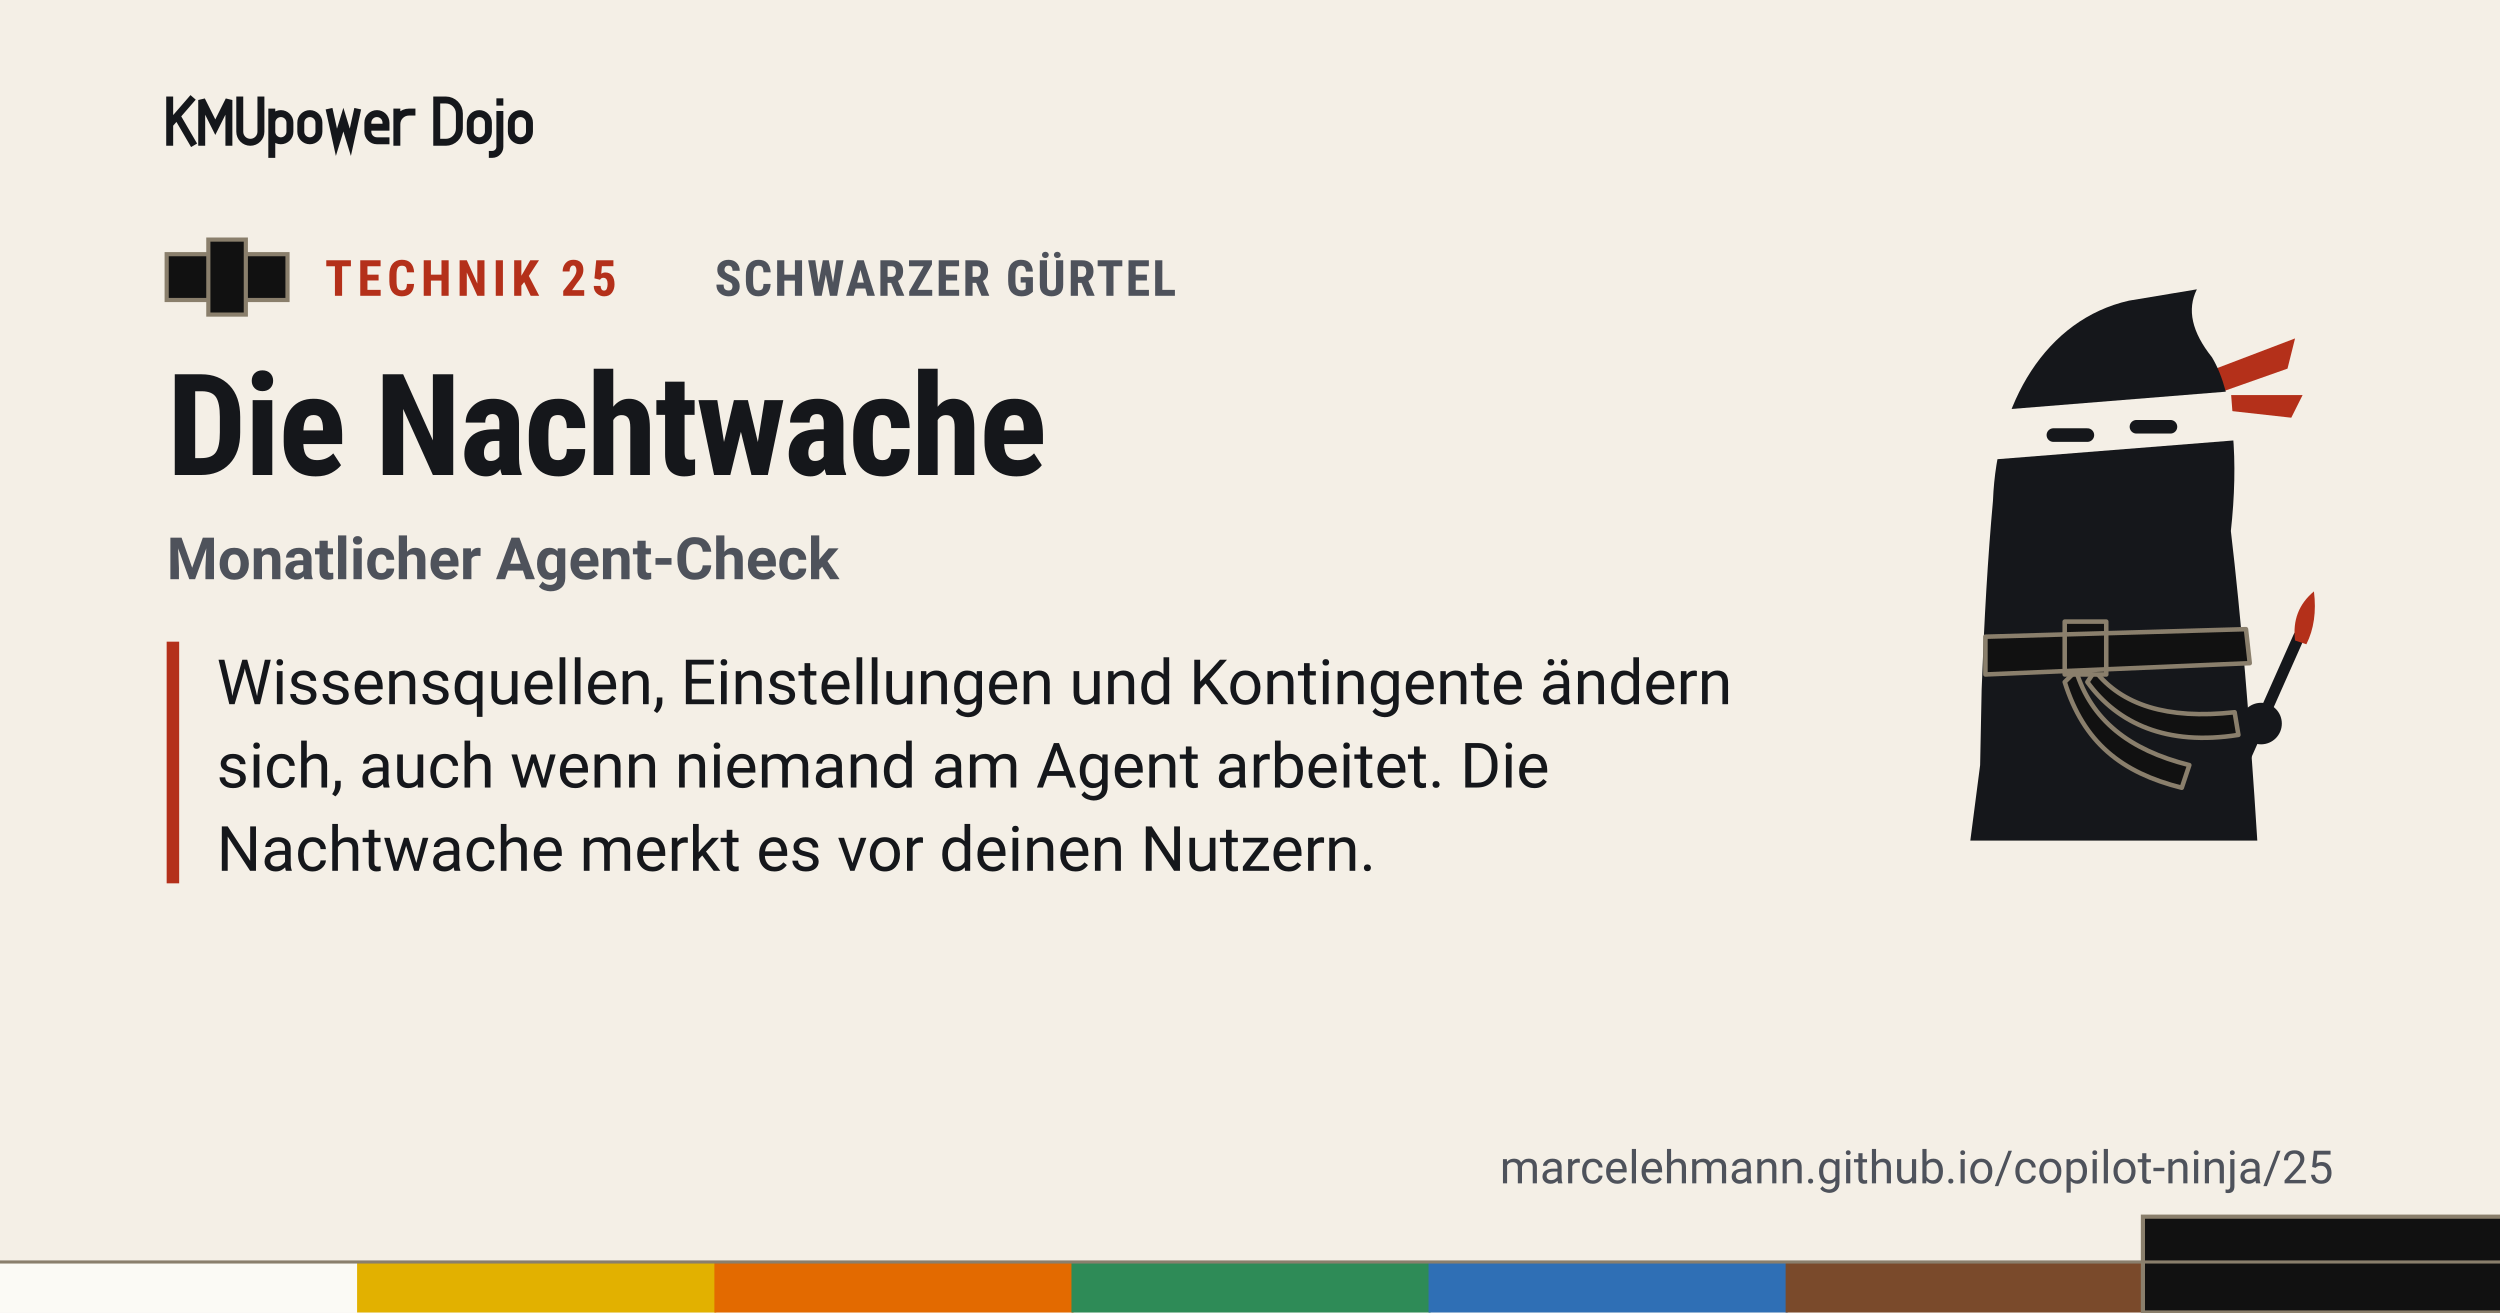
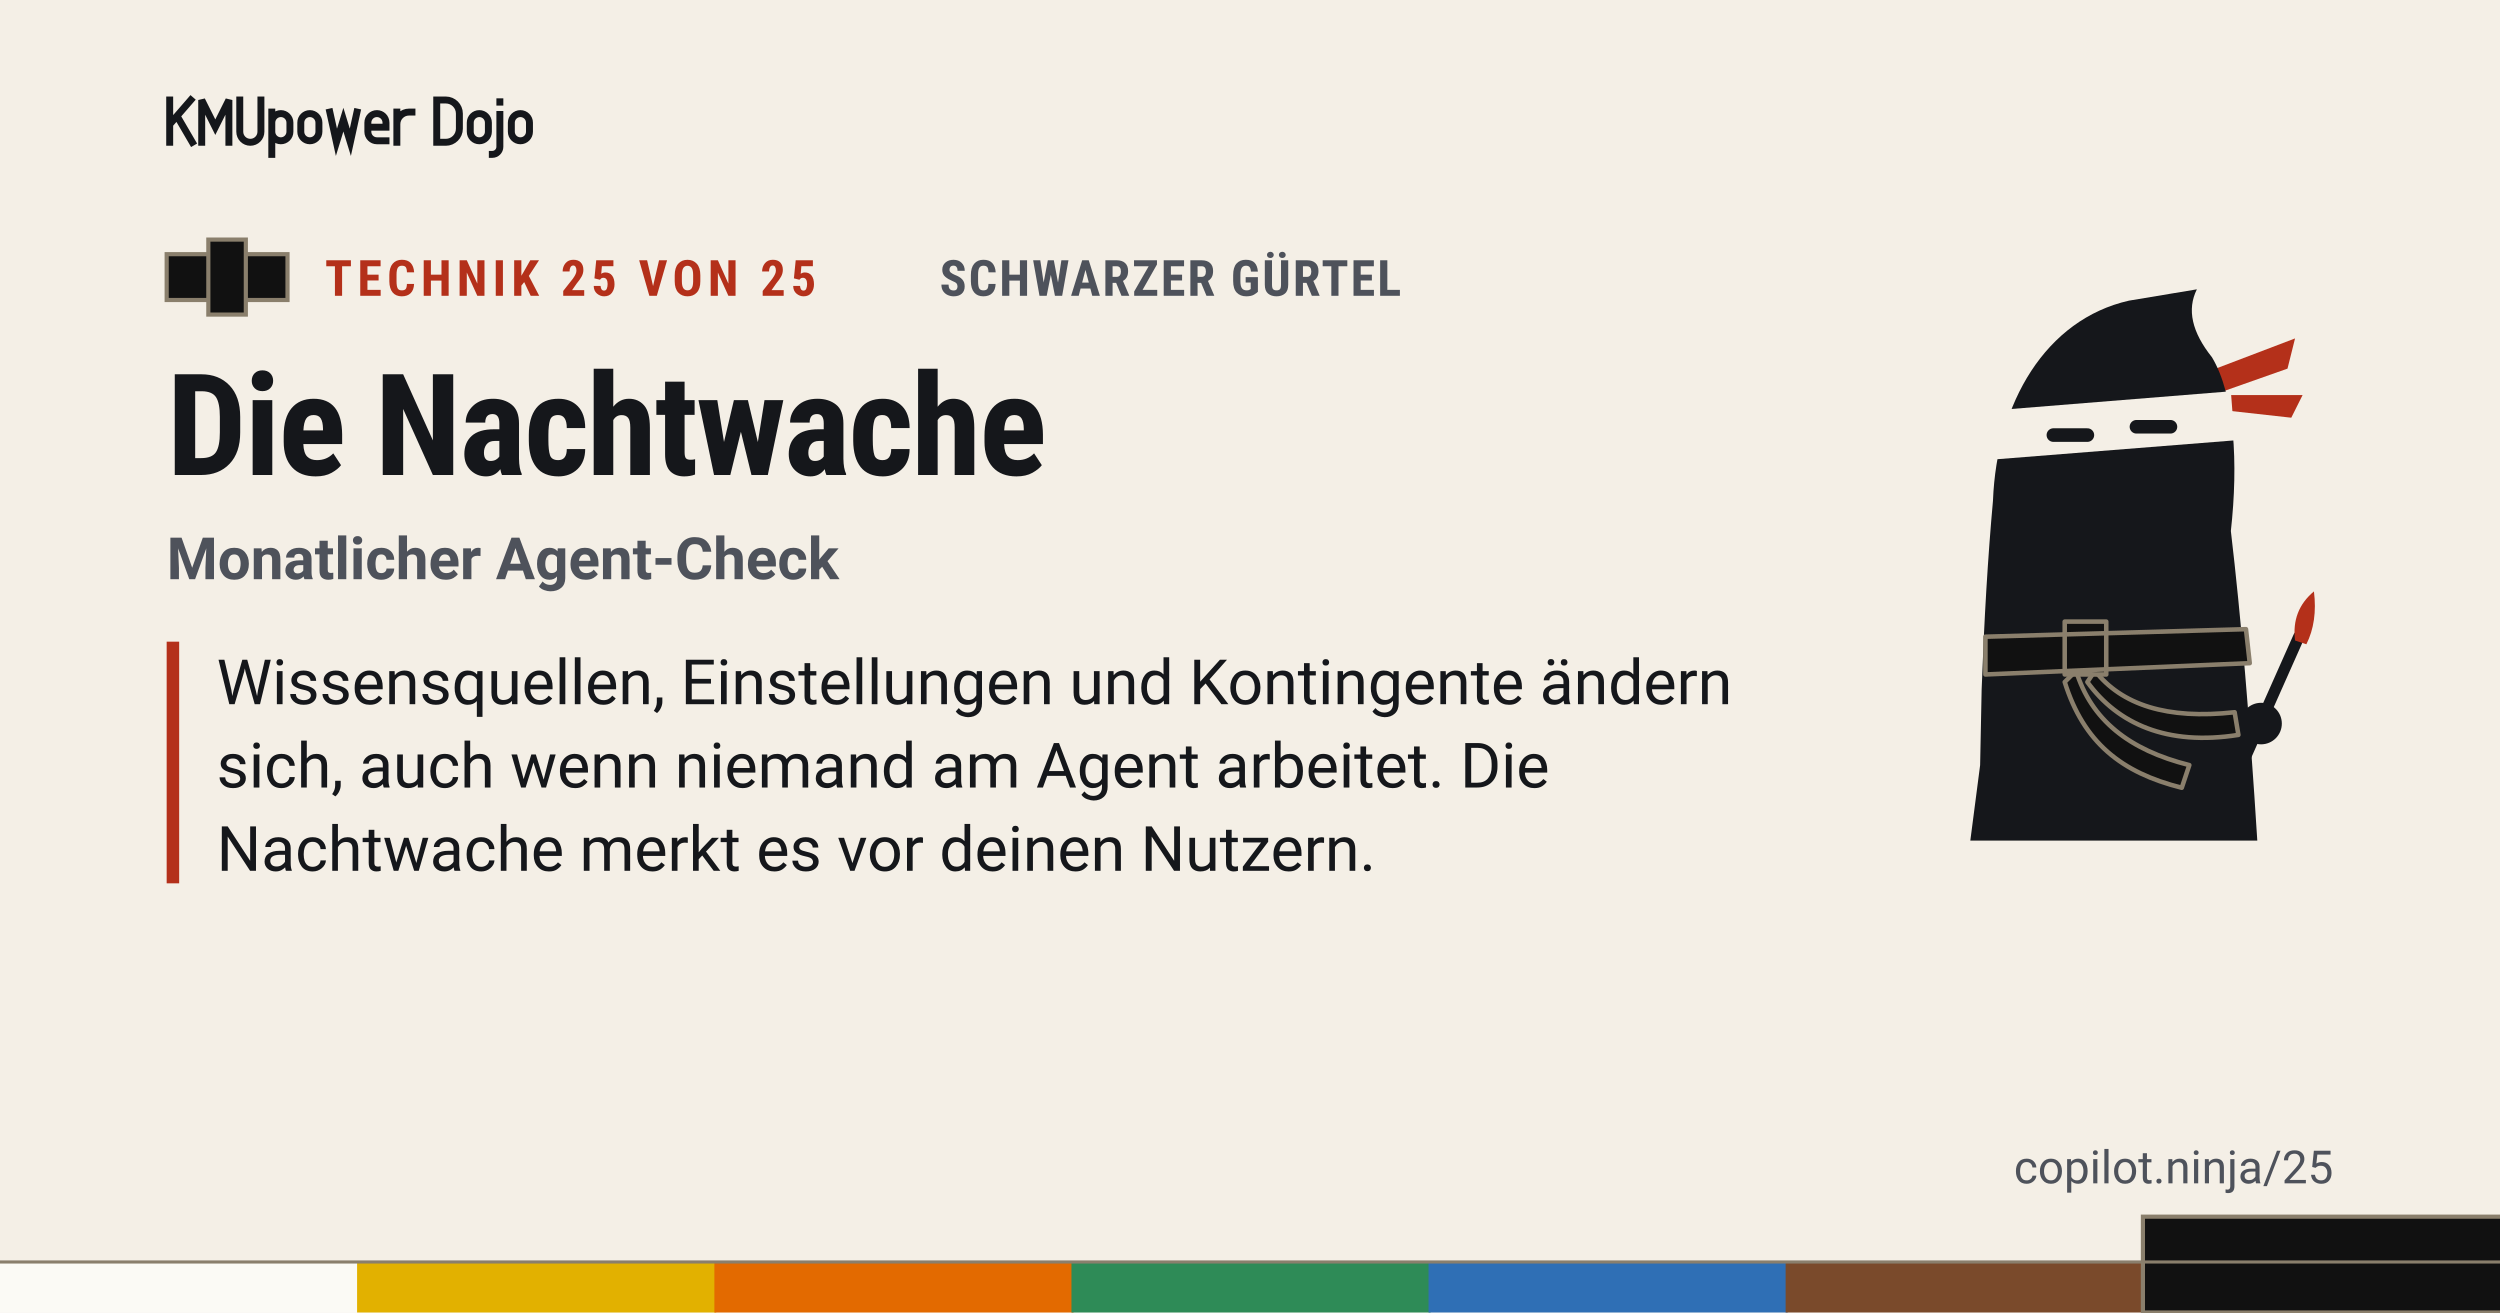
<svg xmlns="http://www.w3.org/2000/svg" width="1200" height="630" viewBox="0 0 1200 630" role="img" aria-label="Technik 25: Die Nachtwache. Wissensquellen, Einstellungen und Kontingente ändern sich, auch wenn niemand am Agent arbeitet. Die Nachtwache merkt es vor deinen Nutzern.">
  <rect width="1200" height="630" fill="#F4EFE6" />
  <g transform="translate(80 48) scale(1.45)" fill="none" stroke="#15171B" stroke-width="2.3" stroke-linecap="square">
    <path d="M1 0V14M8 0L1.5 7.5M3.6 5.6L8.5 14M11.6 14V0L16.1 9L20.6 0V14M24.2 0V10.5A3.5 3.5 0 0 0 31.2 10.5V0M34.8 18V4M34.8 7.5A3 3 0 0 1 40.8 7.5V10.5A3 3 0 0 1 34.8 10.5M44.4 7.5A3 3 0 0 1 50.4 7.5V10.5A3 3 0 0 1 44.4 10.5ZM54 4L56.2 14L58.5 6.5L60.8 14L63 4M66.8 9H72.6V7.5A3 3 0 0 0 66.6 7.5V10.5A3 3 0 0 0 69.6 13.5H72.6M76.2 14V4M76.2 8A4 4 0 0 1 80.2 4H81.2M89.4 0H92.4A4.5 4.5 0 0 1 96.9 4.5V9.5A4.5 4.5 0 0 1 92.4 14H89.4ZM100.5 7.5A3 3 0 0 1 106.5 7.5V10.5A3 3 0 0 1 100.5 10.5ZM110.3 4.8V15.5A2.5 2.5 0 0 1 107.8 18M110.3 0.6V0.7M114.1 7.5A3 3 0 0 1 120.1 7.5V10.5A3 3 0 0 1 114.1 10.5Z" />
  </g>
  <rect x="80" y="122" width="58" height="22" fill="#111111" stroke="#8A7F6C" stroke-width="2" />
  <rect x="100" y="115" width="18" height="36" fill="#111111" stroke="#8A7F6C" stroke-width="2" />
-   <text x="156" y="142" font-family="Bahnschrift, 'Avenir Next Condensed', 'Roboto Condensed', 'Arial Narrow', sans-serif" font-weight="700" font-size="24" letter-spacing="2.5" fill="#B4301A">TECHNIK 25</text>
-   <text x="343" y="142" font-family="Bahnschrift, 'Avenir Next Condensed', 'Roboto Condensed', 'Arial Narrow', sans-serif" font-weight="600" font-size="24" letter-spacing="1" fill="#4E525B">SCHWARZER GÜRTEL</text>
+   <text x="156" y="142" font-family="Bahnschrift, 'Avenir Next Condensed', 'Roboto Condensed', 'Arial Narrow', sans-serif" font-weight="700" font-size="24" letter-spacing="2.5" fill="#B4301A">TECHNIK 25 VON 25</text>
+   <text x="451" y="142" font-family="Bahnschrift, 'Avenir Next Condensed', 'Roboto Condensed', 'Arial Narrow', sans-serif" font-weight="600" font-size="24" letter-spacing="1" fill="#4E525B">SCHWARZER GÜRTEL</text>
  <text x="80" y="228" font-size="68" font-family="Bahnschrift, 'Avenir Next Condensed', 'Roboto Condensed', 'Arial Narrow', sans-serif" font-weight="700" fill="#15171B" letter-spacing="-1">Die Nachtwache</text>
  <text x="80" y="278" font-size="28" font-family="'Segoe UI', system-ui, -apple-system, Roboto, Arial, sans-serif" font-weight="600" fill="#4E525B">Monatlicher Agent-Check</text>
  <rect x="80" y="308" width="6" height="116" fill="#B4301A" />
  <text x="104" y="338" font-size="30" font-family="'Segoe UI', system-ui, -apple-system, Roboto, Arial, sans-serif" fill="#15171B">Wissensquellen, Einstellungen und Kontingente ändern</text>
  <text x="104" y="378" font-size="30" font-family="'Segoe UI', system-ui, -apple-system, Roboto, Arial, sans-serif" fill="#15171B">sich, auch wenn niemand am Agent arbeitet. Die</text>
  <text x="104" y="418" font-size="30" font-family="'Segoe UI', system-ui, -apple-system, Roboto, Arial, sans-serif" fill="#15171B">Nachtwache merkt es vor deinen Nutzern.</text>
  <svg x="902" y="128" width="218" height="290" viewBox="0 0 120 160">
    <style>.t-koerper{fill:#15171B}.t-gesicht{fill:#F4EFE6}.t-augen{fill:none;stroke:#15171B;stroke-width:3.6;stroke-linecap:round}.t-band,.t-pinsel-spitze{fill:#B4301A}.t-guertel,.t-guertel-enden{fill:#111111;stroke:#8A7F6C;stroke-width:1.2;stroke-linejoin:round}.t-pinsel-stiel{fill:none;stroke:#15171B;stroke-width:3;stroke-linecap:round}.t-hand{fill:#15171B}.t-rolle,.t-strich{display:none}</style>
    <g class="t-figur">
      <path class="t-band" d="M89 27l21-8-2 8-17 6zM90 34h22l-3 6-18-2z" />
      <path class="t-koerper" d="M24 152l2.6-20 .4-20q1-28 3-50c1-26 14-48 36-53l18-3q-4 8 4 18c6 10 7 28 5 46q4 34 7 82z" />
      <path class="t-gesicht" d="M31 38l62-5 1 13-63 5z" />
      <path class="t-augen" d="M46 44.6h9M68 42.4h9" />
      <g class="t-rolle">
        <path class="t-rolle-blatt" d="M30 114h60v18H30z" />
        <path class="t-rolle-zeilen" d="M38 120h40M38 126h28" />
        <path class="t-rolle-enden" d="M25 111h6v24h-6zM89 111h6v24h-6z" />
      </g>
      <path class="t-guertel-enden" d="M52 107c4 13 14 21 30 25l-2 6c-16-4-26-12-31-28zM57 107c7 9 19 13 37 11l1 6c-19 3-32-3-40-14z" />
      <path class="t-guertel" d="M28 98l69-2 1 9-70 3zM49 94h11v14H49z" />
      <g class="t-pinsel">
        <path class="t-pinsel-stiel" d="M95 134l16-36" />
        <path class="t-pinsel-spitze" d="M110 99q-1-8 5-13 1 8-2 14z" />
        <circle class="t-hand" cx="101" cy="121" r="5.5" />
      </g>
      <path class="t-strich" pathLength="1" d="M24 152l2.6-20 .4-20q1-28 3-50c1-26 14-48 36-53l18-3q-4 8 4 18c6 10 7 28 5 46q4 34 7 82z" />
    </g>
  </svg>
-   <text x="1120" y="568" text-anchor="end" font-family="'Segoe UI', system-ui, -apple-system, Roboto, Arial, sans-serif" font-size="22" fill="#4E525B">marcelehmann.github.io/copilot-ninja/25</text>
+   <text x="1120" y="568" text-anchor="end" font-family="'Segoe UI', system-ui, -apple-system, Roboto, Arial, sans-serif" font-size="22" fill="#4E525B">copilot.ninja/25</text>
  <rect x="0.0" y="606" width="172.4" height="24" fill="#FBFAF5" />
  <rect x="171.4" y="606" width="172.4" height="24" fill="#E2B100" />
  <rect x="342.9" y="606" width="172.4" height="24" fill="#E36A00" />
  <rect x="514.3" y="606" width="172.4" height="24" fill="#2E8B57" />
  <rect x="685.7" y="606" width="172.4" height="24" fill="#2F6FB5" />
  <rect x="857.1" y="606" width="172.4" height="24" fill="#7A4A2B" />
  <rect x="1028.6" y="584" width="172.4" height="46" fill="#111111" stroke="#8A7F6C" stroke-width="2" />
  <rect x="0" y="605" width="1200" height="1.5" fill="#8A7F6C" />
</svg>
